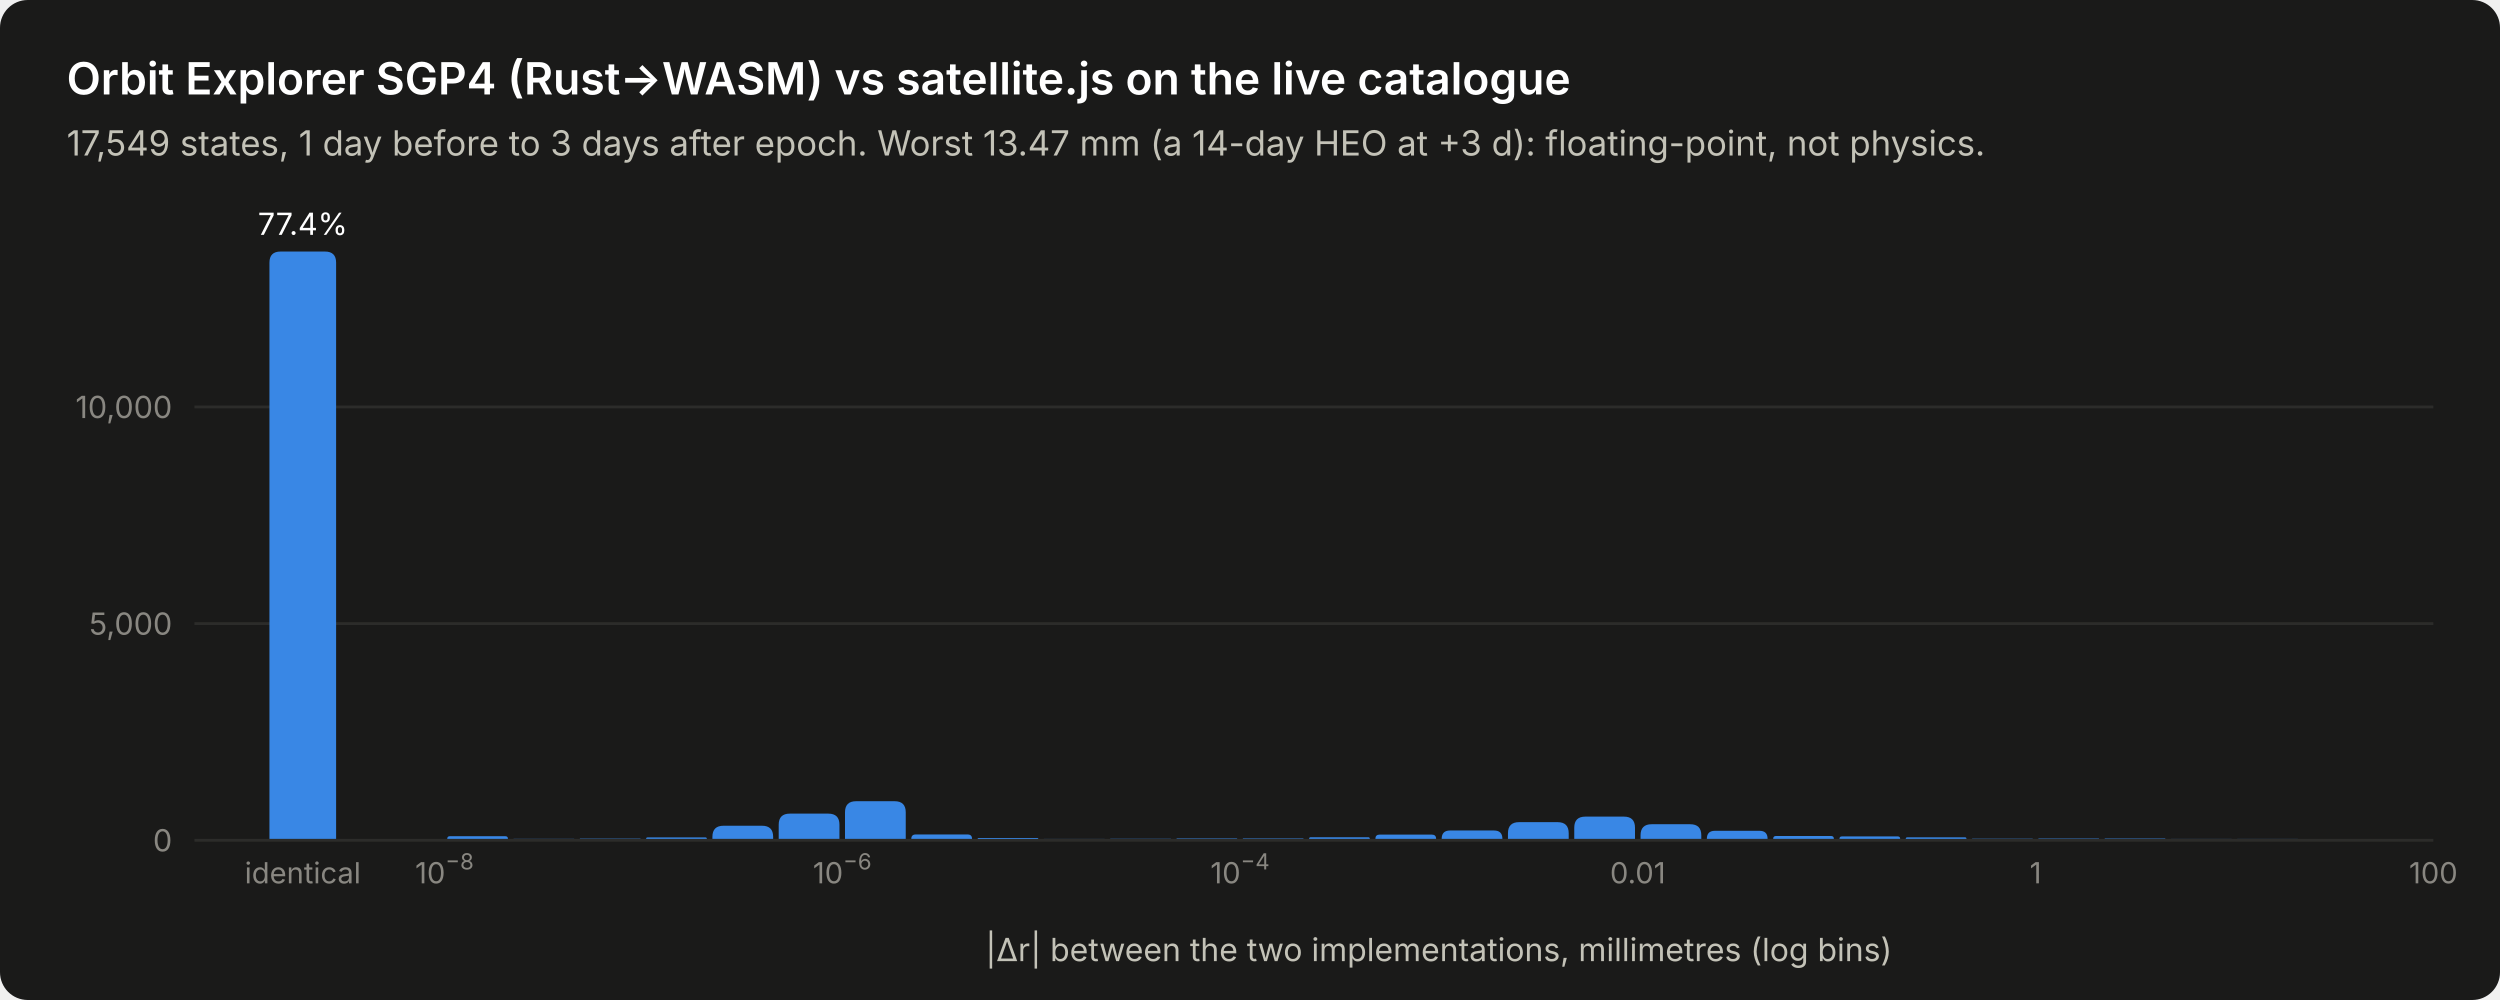
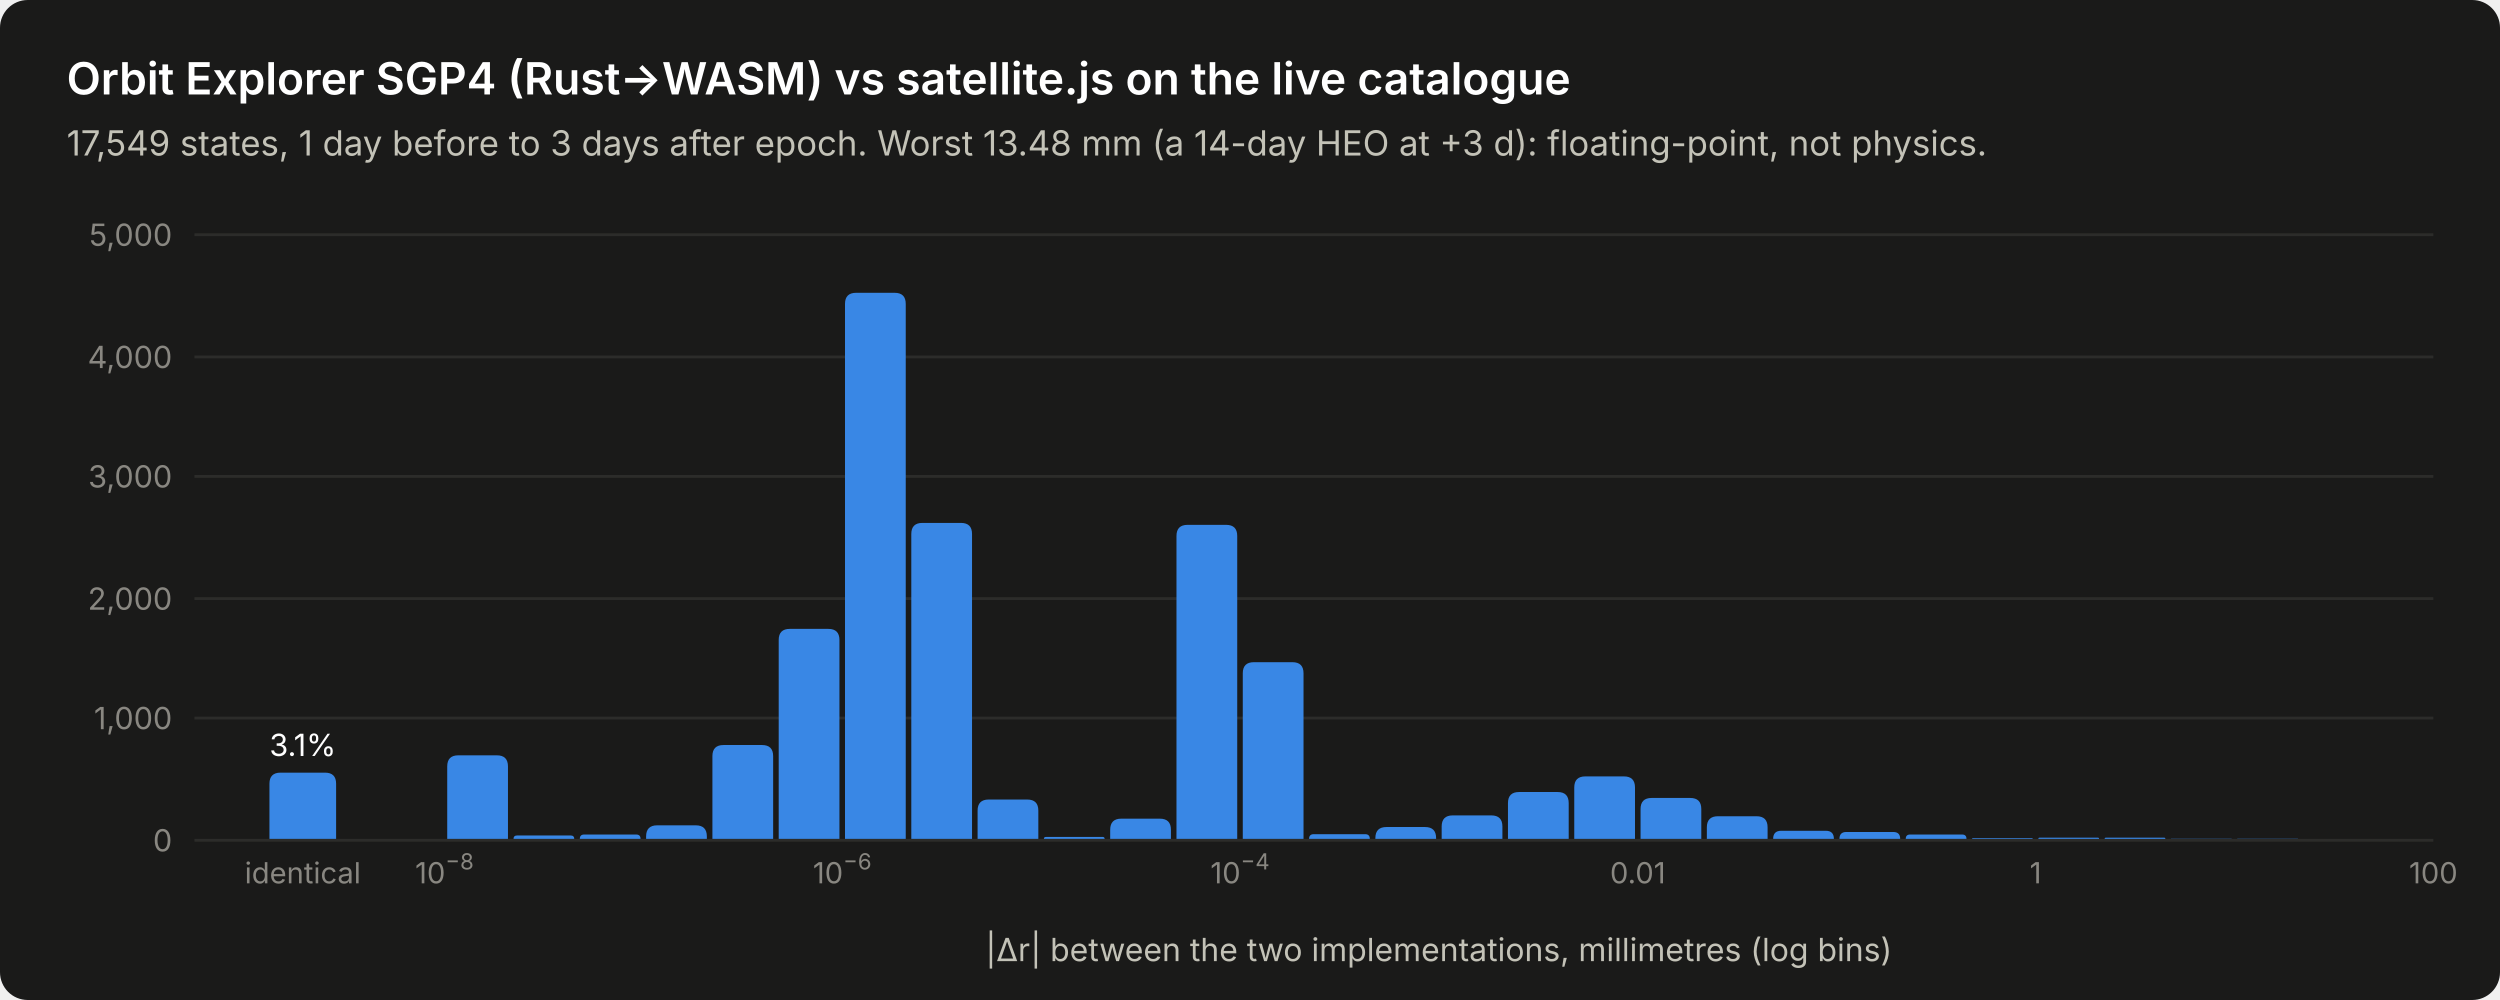
<svg xmlns="http://www.w3.org/2000/svg" width="900" height="360" viewBox="0 0 900 360" font-family="system-ui, -apple-system, 'Segoe UI', sans-serif">
  <rect width="900" height="360" rx="10" fill="#1a1a19" />
  <text x="24" y="34" font-size="16" font-weight="600" fill="#ffffff">Orbit Explorer SGP4 (Rust→WASM) vs satellite.js on the live catalogue</text>
-   <text x="24" y="56" font-size="12.5" fill="#c3c2b7">17,549 states, 1 day before to 3 days after epoch. Worst 13.47 mm (a 14-day HEO at +3 d): floating-point, not physics.</text>
+   <text x="24" y="56" font-size="12.5" fill="#c3c2b7">17,549 states, 1 day before to 3 days after epoch. Worst 13.48 mm (a 14-day HEO at +3 d): floating-point, not physics.</text>
  <line x1="70" x2="876" y1="302.5" y2="302.5" stroke="#2c2c2a" />
  <text x="62" y="306.5" text-anchor="end" font-size="11" fill="#898781">0</text>
-   <line x1="70" x2="876" y1="224.5" y2="224.5" stroke="#2c2c2a" />
-   <text x="62" y="228.5" text-anchor="end" font-size="11" fill="#898781">5,000</text>
-   <line x1="70" x2="876" y1="146.5" y2="146.5" stroke="#2c2c2a" />
-   <text x="62" y="150.5" text-anchor="end" font-size="11" fill="#898781">10,000</text>
-   <path d="M97,302V94.556Q97,90.556 101,90.556H117Q121,90.556 121,94.556V302Z" fill="#3987e5" />
-   <text x="109" y="84.556" text-anchor="middle" font-size="11" fill="#ffffff">77.4%</text>
+   <line x1="70" x2="876" y1="258.5" y2="258.5" stroke="#2c2c2a" />
+   <text x="62" y="262.5" text-anchor="end" font-size="11" fill="#898781">1,000</text>
+   <line x1="70" x2="876" y1="215.5" y2="215.5" stroke="#2c2c2a" />
+   <text x="62" y="219.5" text-anchor="end" font-size="11" fill="#898781">2,000</text>
+   <line x1="70" x2="876" y1="171.5" y2="171.5" stroke="#2c2c2a" />
+   <text x="62" y="175.5" text-anchor="end" font-size="11" fill="#898781">3,000</text>
+   <line x1="70" x2="876" y1="128.5" y2="128.5" stroke="#2c2c2a" />
+   <text x="62" y="132.5" text-anchor="end" font-size="11" fill="#898781">4,000</text>
+   <line x1="70" x2="876" y1="84.5" y2="84.5" stroke="#2c2c2a" />
+   <text x="62" y="88.5" text-anchor="end" font-size="11" fill="#898781">5,000</text>
+   <path d="M97,302V282.151Q97,278.151 101,278.151H117Q121,278.151 121,282.151V302Z" fill="#3987e5" />
+   <text x="109" y="272.151" text-anchor="middle" font-size="11" fill="#ffffff">3.1%</text>
  <text x="109" y="318" text-anchor="middle" font-size="10.5" fill="#898781">identical</text>
-   <path d="M161,302V302Q161,301.035 161.965,301.035H181.901Q182.867,301.035 182.867,302V302Z" fill="#3987e5" />
-   <path d="M184.867,302V302Q184.867,301.938 184.929,301.938H206.671Q206.733,301.938 206.733,302V302Z" fill="#3987e5" />
-   <path d="M208.733,302V302Q208.733,301.86 208.873,301.86H230.46Q230.6,301.86 230.6,302V302Z" fill="#3987e5" />
-   <path d="M232.6,302V302Q232.6,301.471 233.129,301.471H253.937Q254.467,301.471 254.467,302V302Z" fill="#3987e5" />
-   <path d="M256.467,302V301.266Q256.467,297.266 260.467,297.266H274.333Q278.333,297.266 278.333,301.266V302Z" fill="#3987e5" />
-   <path d="M280.333,302V296.906Q280.333,292.906 284.333,292.906H298.2Q302.2,292.906 302.2,296.906V302Z" fill="#3987e5" />
-   <path d="M304.2,302V292.437Q304.2,288.437 308.2,288.437H322.067Q326.067,288.437 326.067,292.437V302Z" fill="#3987e5" />
-   <path d="M328.067,302V302Q328.067,300.412 329.655,300.412H348.345Q349.933,300.412 349.933,302V302Z" fill="#3987e5" />
-   <path d="M351.933,302V302Q351.933,301.673 352.26,301.673H373.473Q373.8,301.673 373.8,302V302Z" fill="#3987e5" />
-   <path d="M375.8,302V302Q375.8,301.969 375.831,301.969H397.636Q397.667,301.969 397.667,302V302Z" fill="#3987e5" />
-   <path d="M399.667,302V302Q399.667,301.922 399.745,301.922H421.455Q421.533,301.922 421.533,302V302Z" fill="#3987e5" />
-   <path d="M423.533,302V302Q423.533,301.829 423.705,301.829H445.229Q445.4,301.829 445.4,302V302Z" fill="#3987e5" />
-   <path d="M447.4,302V302Q447.4,301.813 447.587,301.813H469.08Q469.267,301.813 469.267,302V302Z" fill="#3987e5" />
-   <path d="M471.267,302V302Q471.267,301.408 471.858,301.408H492.542Q493.133,301.408 493.133,302V302Z" fill="#3987e5" />
-   <path d="M495.133,302V302Q495.133,300.458 496.675,300.458H515.458Q517,300.458 517,302V302Z" fill="#3987e5" />
-   <path d="M519,302V302Q519,298.979 522.021,298.979H537.846Q540.867,298.979 540.867,302V302Z" fill="#3987e5" />
-   <path d="M542.867,302V299.974Q542.867,295.974 546.867,295.974H560.733Q564.733,295.974 564.733,299.974V302Z" fill="#3987e5" />
-   <path d="M566.733,302V297.981Q566.733,293.981 570.733,293.981H584.6Q588.6,293.981 588.6,297.981V302Z" fill="#3987e5" />
-   <path d="M590.6,302V300.721Q590.6,296.721 594.6,296.721H608.467Q612.467,296.721 612.467,300.721V302Z" fill="#3987e5" />
-   <path d="M614.467,302V302Q614.467,299.088 617.379,299.088H633.421Q636.333,299.088 636.333,302V302Z" fill="#3987e5" />
-   <path d="M638.333,302V302Q638.333,300.957 639.377,300.957H659.157Q660.2,300.957 660.2,302V302Z" fill="#3987e5" />
-   <path d="M662.2,302V302Q662.2,301.112 663.088,301.112H683.179Q684.067,301.112 684.067,302V302Z" fill="#3987e5" />
-   <path d="M686.067,302V302Q686.067,301.439 686.627,301.439H707.373Q707.933,301.439 707.933,302V302Z" fill="#3987e5" />
-   <path d="M709.933,302V302Q709.933,301.907 710.027,301.907H731.707Q731.8,301.907 731.8,302V302Z" fill="#3987e5" />
-   <path d="M733.8,302V302Q733.8,301.844 733.956,301.844H755.511Q755.667,301.844 755.667,302V302Z" fill="#3987e5" />
-   <path d="M757.667,302V302Q757.667,301.844 757.822,301.844H779.378Q779.533,301.844 779.533,302V302Z" fill="#3987e5" />
-   <path d="M781.533,302V302Q781.533,301.969 781.564,301.969H803.369Q803.4,301.969 803.4,302V302Z" fill="#3987e5" />
-   <path d="M805.4,302V302Q805.4,301.969 805.431,301.969H827.236Q827.267,301.969 827.267,302V302Z" fill="#3987e5" />
+   <path d="M161,302V275.916Q161,271.916 165,271.916H178.867Q182.867,271.916 182.867,275.916V302Z" fill="#3987e5" />
+   <path d="M184.867,302V302Q184.867,300.779 186.087,300.779H205.513Q206.733,300.779 206.733,302V302Z" fill="#3987e5" />
+   <path d="M208.733,302V302Q208.733,300.43 210.303,300.43H229.03Q230.6,300.43 230.6,302V302Z" fill="#3987e5" />
+   <path d="M232.6,302V301.117Q232.6,297.117 236.6,297.117H250.467Q254.467,297.117 254.467,301.117V302Z" fill="#3987e5" />
+   <path d="M256.467,302V272.21Q256.467,268.21 260.467,268.21H274.333Q278.333,268.21 278.333,272.21V302Z" fill="#3987e5" />
+   <path d="M280.333,302V230.398Q280.333,226.398 284.333,226.398H298.2Q302.2,226.398 302.2,230.398V302Z" fill="#3987e5" />
+   <path d="M304.2,302V109.408Q304.2,105.408 308.2,105.408H322.067Q326.067,105.408 326.067,109.408V302Z" fill="#3987e5" />
+   <path d="M328.067,302V192.248Q328.067,188.248 332.067,188.248H345.933Q349.933,188.248 349.933,192.248V302Z" fill="#3987e5" />
+   <path d="M351.933,302V291.83Q351.933,287.83 355.933,287.83H369.8Q373.8,287.83 373.8,291.83V302Z" fill="#3987e5" />
+   <path d="M375.8,302V302Q375.8,301.302 376.498,301.302H396.969Q397.667,301.302 397.667,302V302Z" fill="#3987e5" />
+   <path d="M399.667,302V298.719Q399.667,294.719 403.667,294.719H417.533Q421.533,294.719 421.533,298.719V302Z" fill="#3987e5" />
+   <path d="M423.533,302V192.945Q423.533,188.945 427.533,188.945H441.4Q445.4,188.945 445.4,192.945V302Z" fill="#3987e5" />
+   <path d="M447.4,302V242.388Q447.4,238.388 451.4,238.388H465.267Q469.267,238.388 469.267,242.388V302Z" fill="#3987e5" />
+   <path d="M471.267,302V302Q471.267,300.3 472.967,300.3H491.433Q493.133,300.3 493.133,302V302Z" fill="#3987e5" />
+   <path d="M495.133,302V301.727Q495.133,297.727 499.133,297.727H513Q517,297.727 517,301.727V302Z" fill="#3987e5" />
+   <path d="M519,302V297.542Q519,293.542 523,293.542H536.867Q540.867,293.542 540.867,297.542V302Z" fill="#3987e5" />
+   <path d="M542.867,302V289.127Q542.867,285.127 546.867,285.127H560.733Q564.733,285.127 564.733,289.127V302Z" fill="#3987e5" />
+   <path d="M566.733,302V283.502Q566.733,279.502 570.733,279.502H584.6Q588.6,279.502 588.6,283.502V302Z" fill="#3987e5" />
+   <path d="M590.6,302V291.263Q590.6,287.263 594.6,287.263H608.467Q612.467,287.263 612.467,291.263V302Z" fill="#3987e5" />
+   <path d="M614.467,302V297.847Q614.467,293.847 618.467,293.847H632.333Q636.333,293.847 636.333,297.847V302Z" fill="#3987e5" />
+   <path d="M638.333,302V302Q638.333,299.079 641.255,299.079H657.279Q660.2,299.079 660.2,302V302Z" fill="#3987e5" />
+   <path d="M662.2,302V302Q662.2,299.515 664.685,299.515H681.581Q684.067,299.515 684.067,302V302Z" fill="#3987e5" />
+   <path d="M686.067,302V302Q686.067,300.43 687.636,300.43H706.364Q707.933,300.43 707.933,302V302Z" fill="#3987e5" />
+   <path d="M709.933,302V302Q709.933,301.738 710.195,301.738H731.538Q731.8,301.738 731.8,302V302Z" fill="#3987e5" />
+   <path d="M733.8,302V302Q733.8,301.564 734.236,301.564H755.231Q755.667,301.564 755.667,302V302Z" fill="#3987e5" />
+   <path d="M757.667,302V302Q757.667,301.564 758.103,301.564H779.097Q779.533,301.564 779.533,302V302Z" fill="#3987e5" />
+   <path d="M781.533,302V302Q781.533,301.913 781.621,301.913H803.313Q803.4,301.913 803.4,302V302Z" fill="#3987e5" />
+   <path d="M805.4,302V302Q805.4,301.913 805.487,301.913H827.179Q827.267,301.913 827.267,302V302Z" fill="#3987e5" />
  <text x="160" y="318" text-anchor="middle" font-size="10.5" fill="#898781">10<tspan dy="-5" font-size="8">−8</tspan>
  </text>
  <text x="303.2" y="318" text-anchor="middle" font-size="10.5" fill="#898781">10<tspan dy="-5" font-size="8">−6</tspan>
  </text>
  <text x="446.4" y="318" text-anchor="middle" font-size="10.5" fill="#898781">10<tspan dy="-5" font-size="8">−4</tspan>
  </text>
  <text x="589.6" y="318" text-anchor="middle" font-size="10.5" fill="#898781">0.01</text>
  <text x="732.8" y="318" text-anchor="middle" font-size="10.5" fill="#898781">1</text>
  <text x="876" y="318" text-anchor="middle" font-size="10.5" fill="#898781">100</text>
  <text x="518" y="346" text-anchor="middle" font-size="11.5" fill="#c3c2b7">|Δr| between the two implementations, millimetres (log bins)</text>
</svg>
